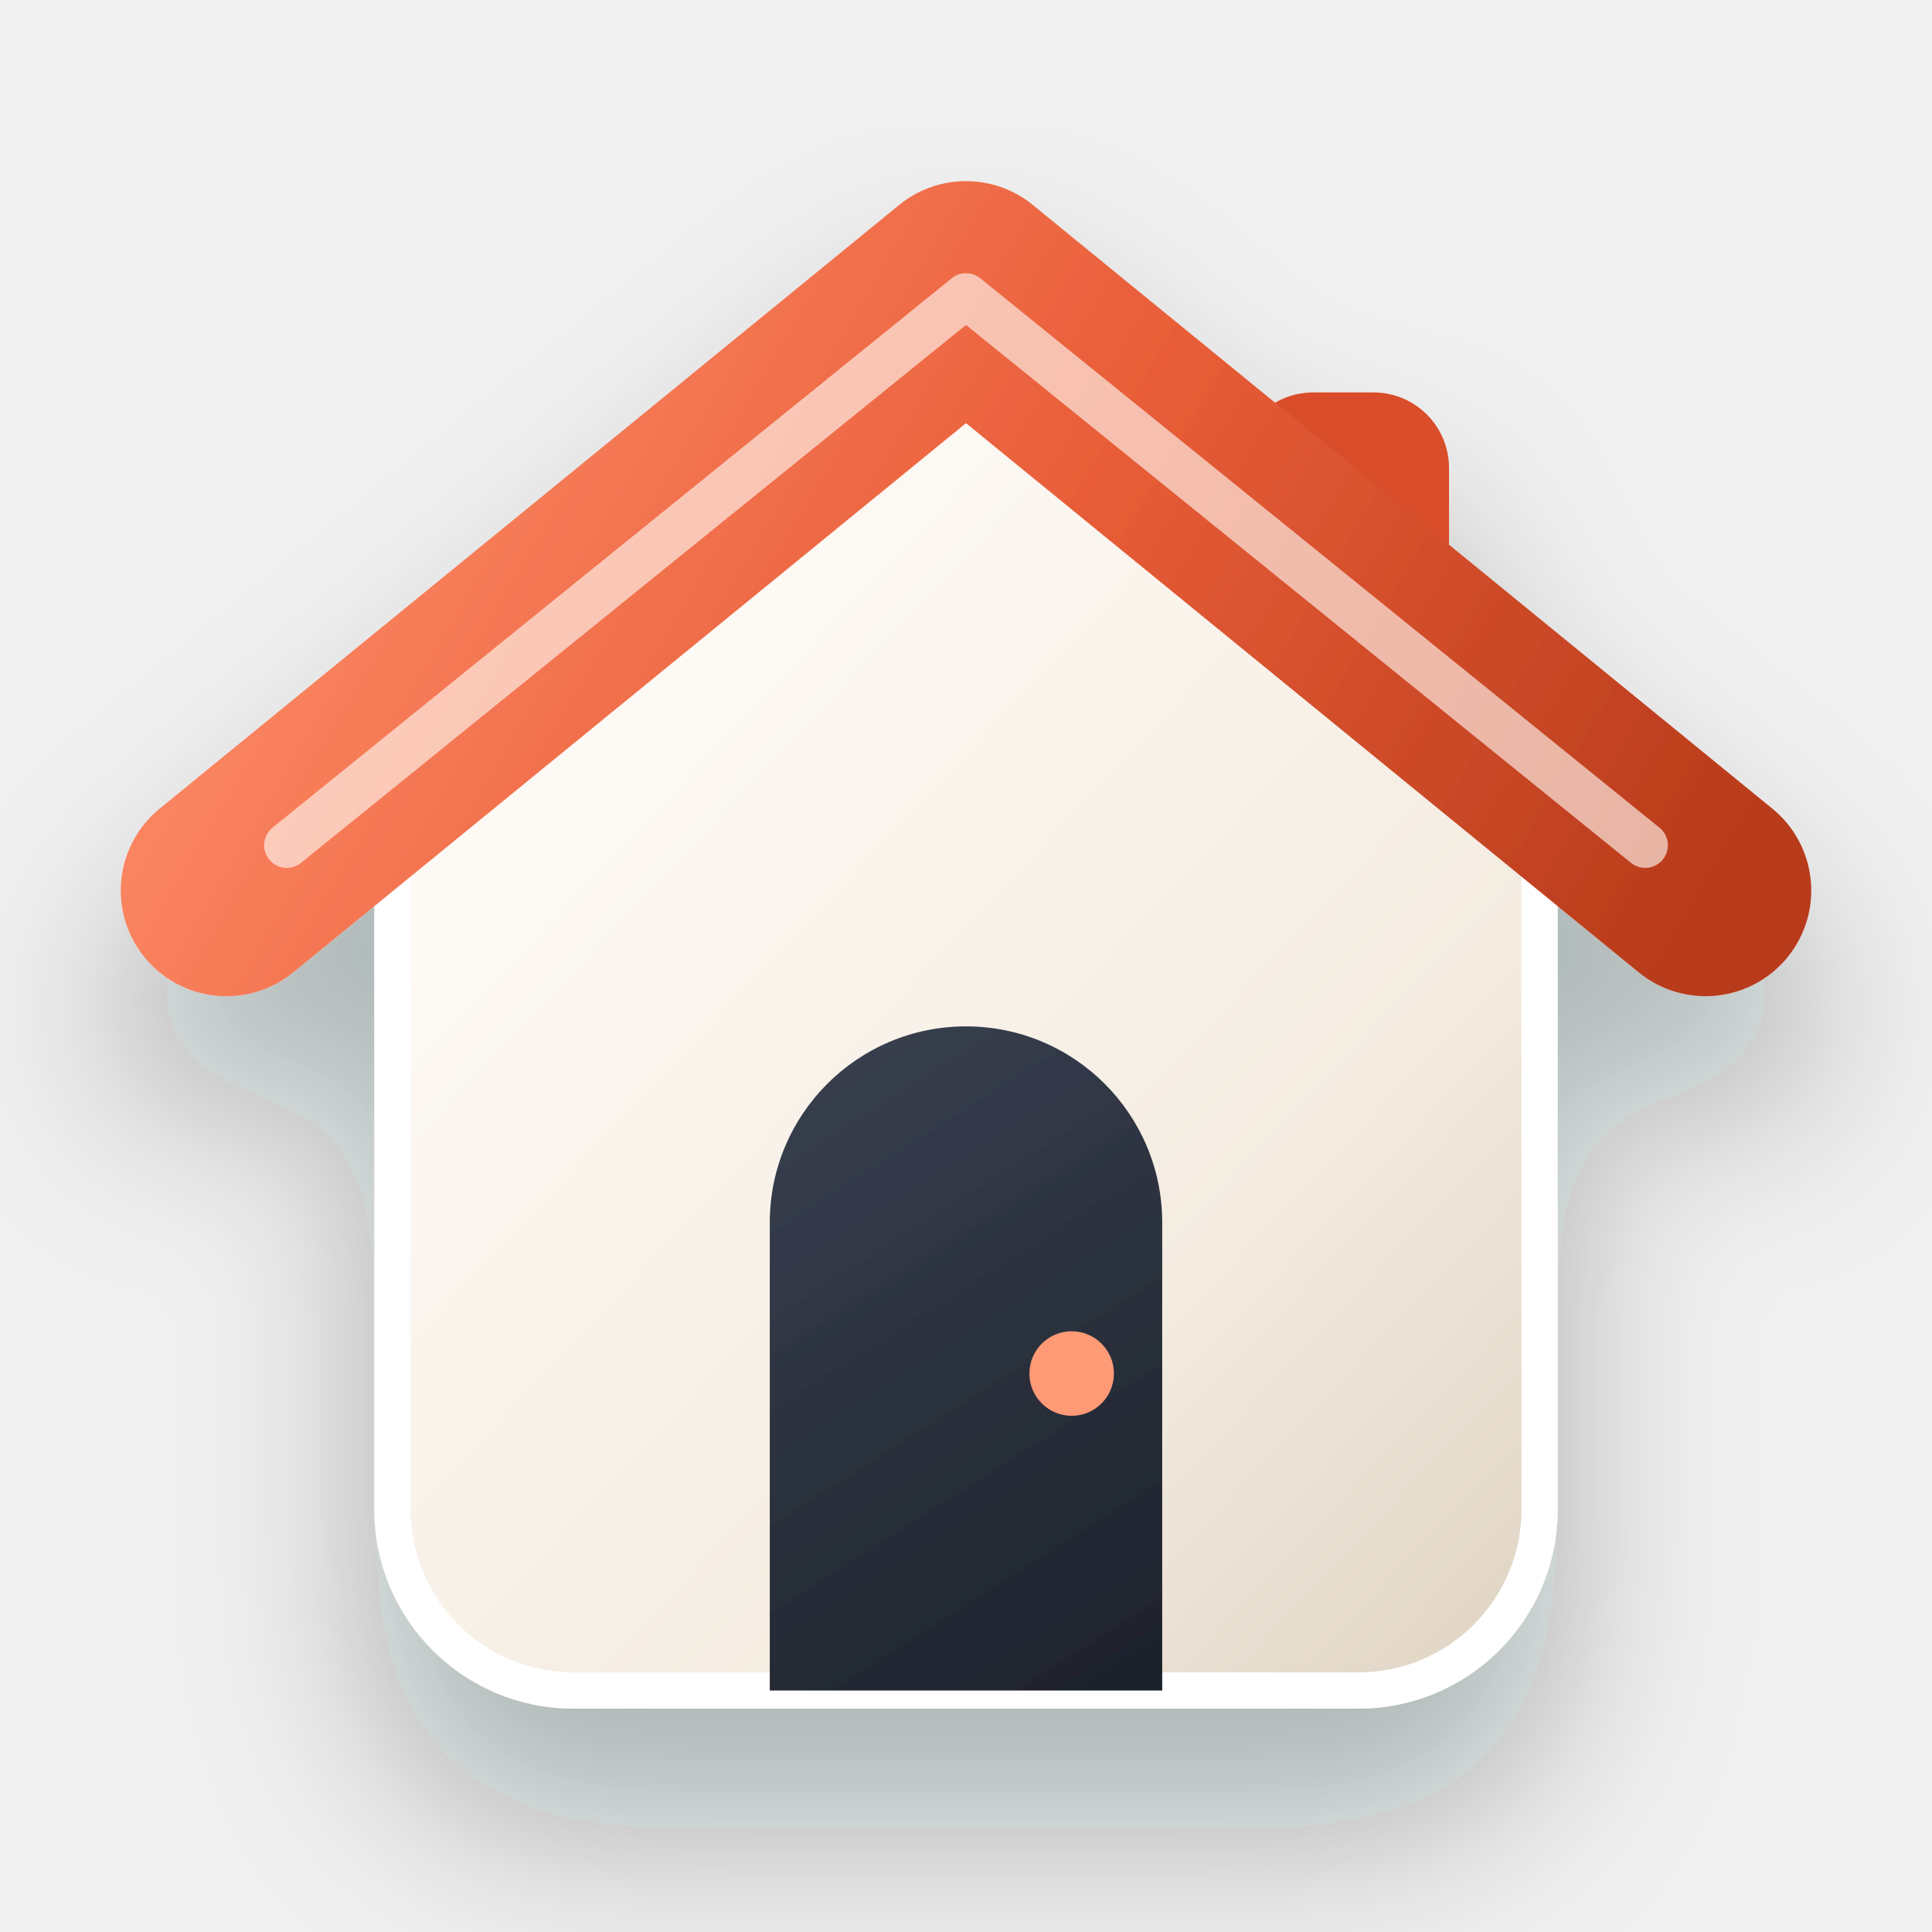
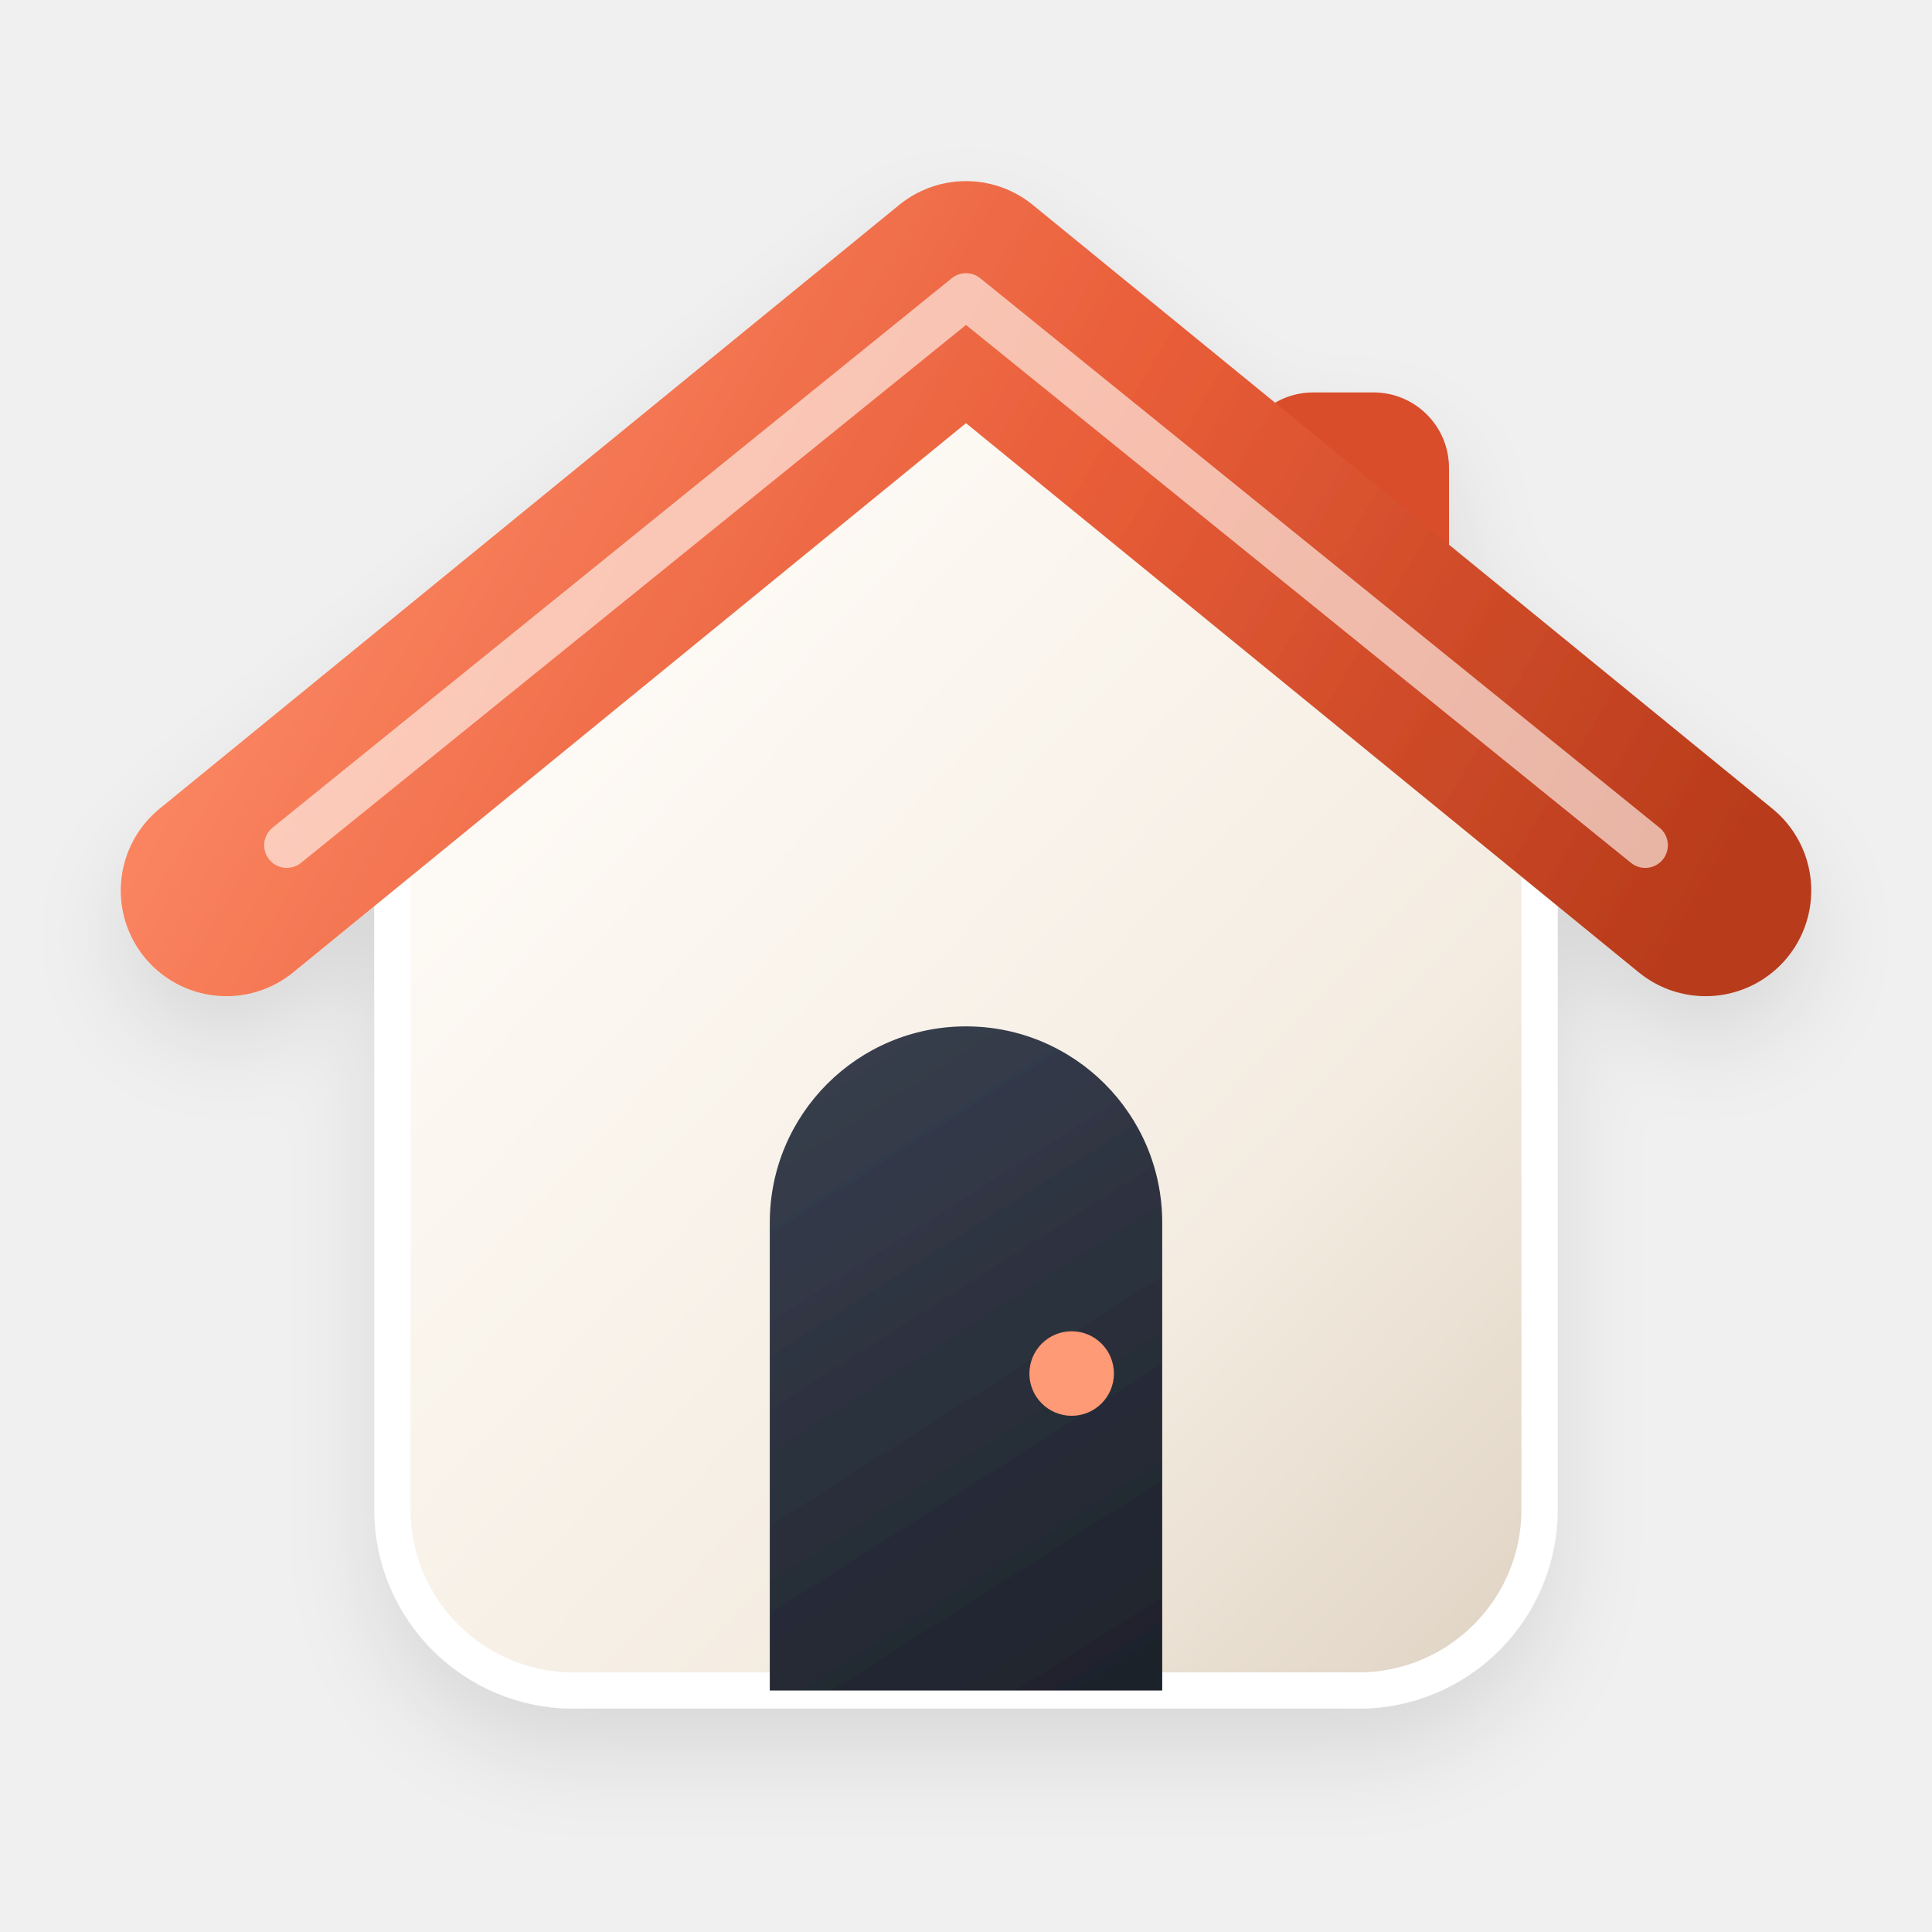
<svg xmlns="http://www.w3.org/2000/svg" viewBox="0 0 64 64" fill="none">
  <defs>
    <linearGradient id="home-roof" x1="10" y1="8" x2="54" y2="34" gradientUnits="userSpaceOnUse">
      <stop offset="0" stop-color="#ff8e6b" />
      <stop offset="0.52" stop-color="#e85d38" />
      <stop offset="1" stop-color="#b83b1b" />
    </linearGradient>
    <linearGradient id="home-wall" x1="14" y1="22" x2="50" y2="56" gradientUnits="userSpaceOnUse">
      <stop offset="0" stop-color="#fffcf8" />
      <stop offset="0.65" stop-color="#f4ece1" />
      <stop offset="1" stop-color="#dfd3c3" />
    </linearGradient>
    <linearGradient id="home-door" x1="25" y1="33" x2="39" y2="55" gradientUnits="userSpaceOnUse">
      <stop offset="0" stop-color="#3b4252" />
      <stop offset="1" stop-color="#1e222b" />
    </linearGradient>
    <filter id="home-shadow" x="-20%" y="-20%" width="140%" height="140%">
-       <feDropShadow dx="0" dy="4" stdDeviation="3" flood-color="#0f141c" flood-opacity="0.28" />
+       <feDropShadow dx="0" dy="1.5" stdDeviation="1.5" flood-color="#0f141c" flood-opacity="0.1" />
    </filter>
  </defs>
  <g filter="url(#home-shadow)">
    <rect x="41" y="13" width="7" height="14" rx="2.5" fill="#d94e2a" />
    <path d="M13 27 L32 11.5 L51 27 V50 C51 53.314 48.314 56 45 56 H19 C15.686 56 13 53.314 13 50 V27 Z" fill="url(#home-wall)" stroke="#ffffff" stroke-width="1.2" />
    <path d="M25.5 40.5 C25.5 36.91 28.41 34 32 34 C35.59 34 38.5 36.91 38.5 40.5 V56 H25.5 V40.5 Z" fill="url(#home-door)" />
    <circle cx="35.5" cy="45.5" r="1.4" fill="#ff9a76" />
    <path d="M7.5 29.5 L32 9.5 L56.5 29.5" stroke="url(#home-roof)" stroke-width="7" stroke-linecap="round" stroke-linejoin="round" />
    <path d="M9.5 28 L32 9.8 L54.5 28" stroke="#fff5ee" stroke-opacity="0.65" stroke-width="1.5" stroke-linecap="round" stroke-linejoin="round" />
  </g>
</svg>
